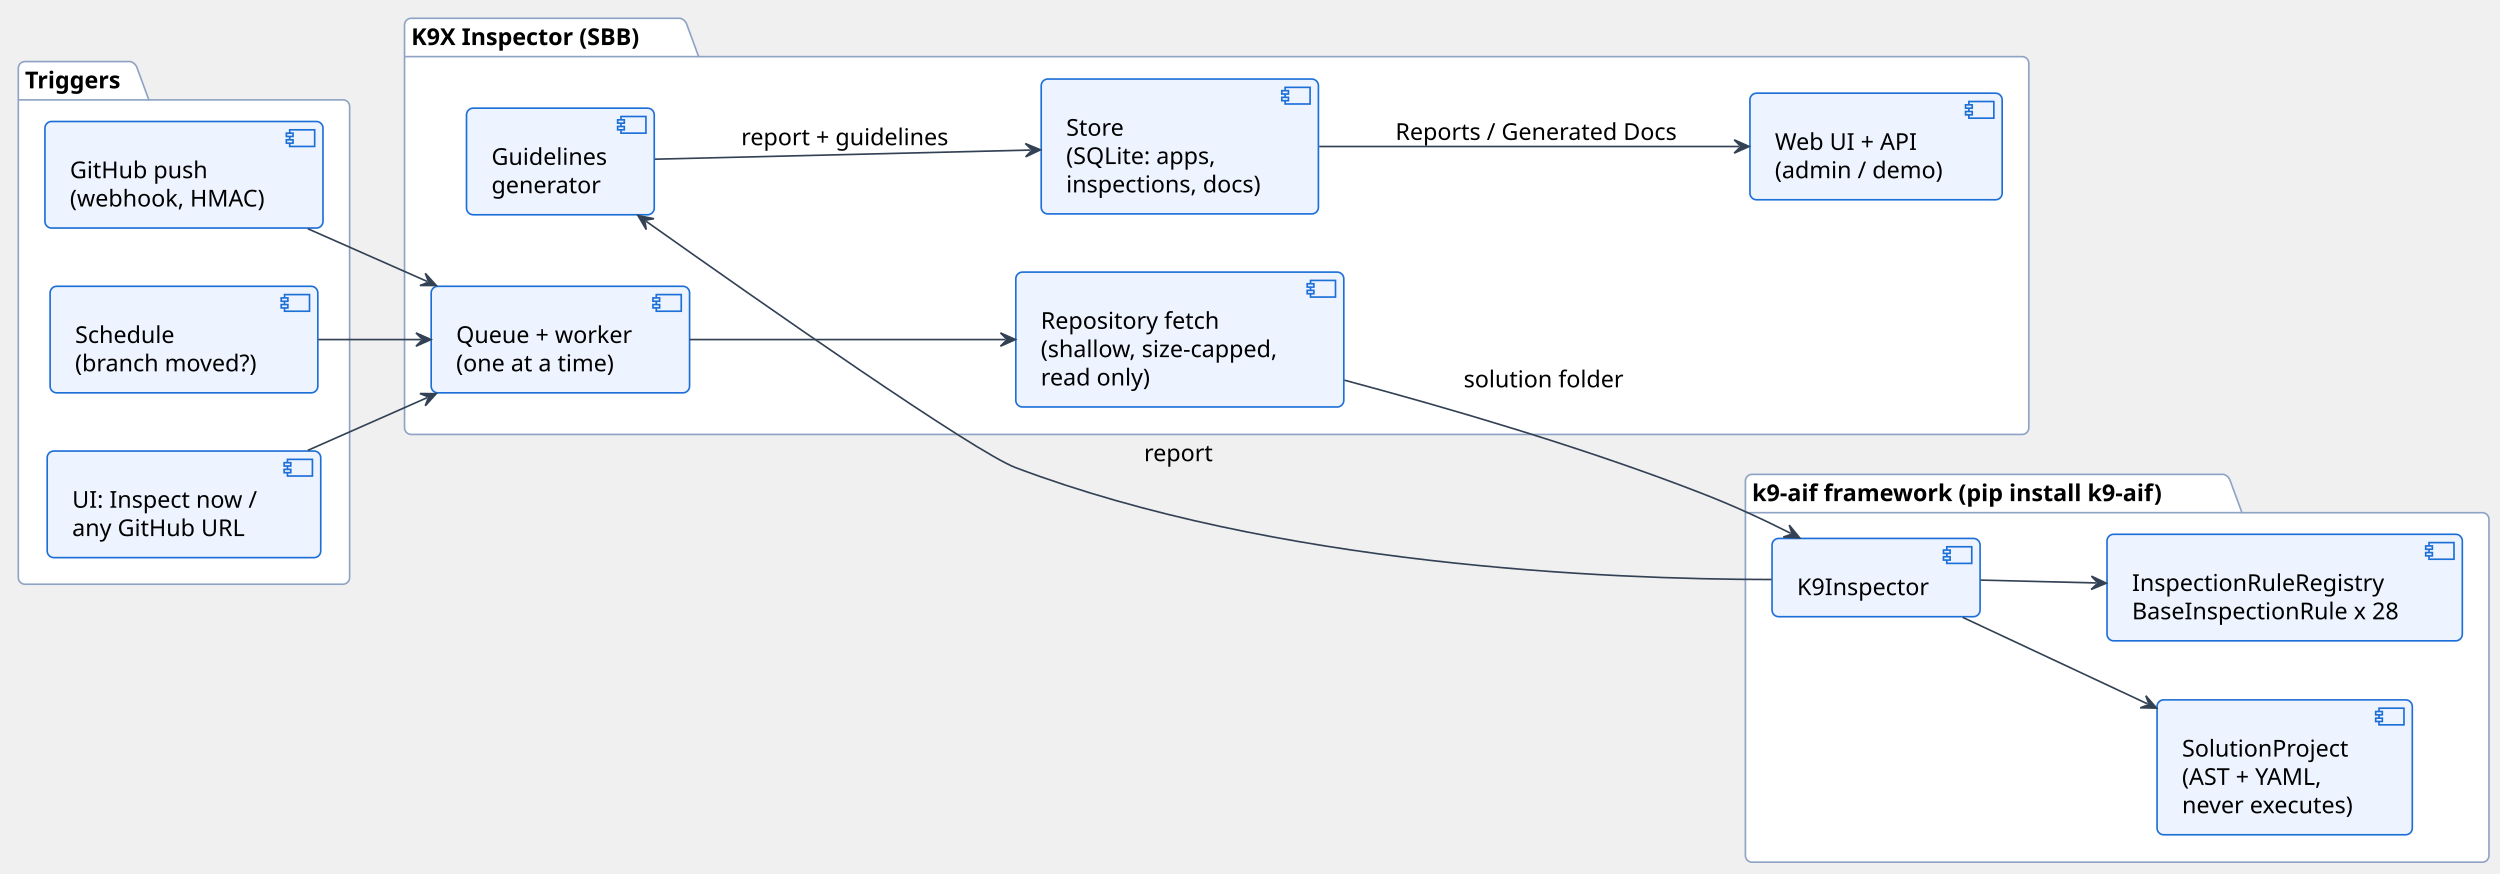
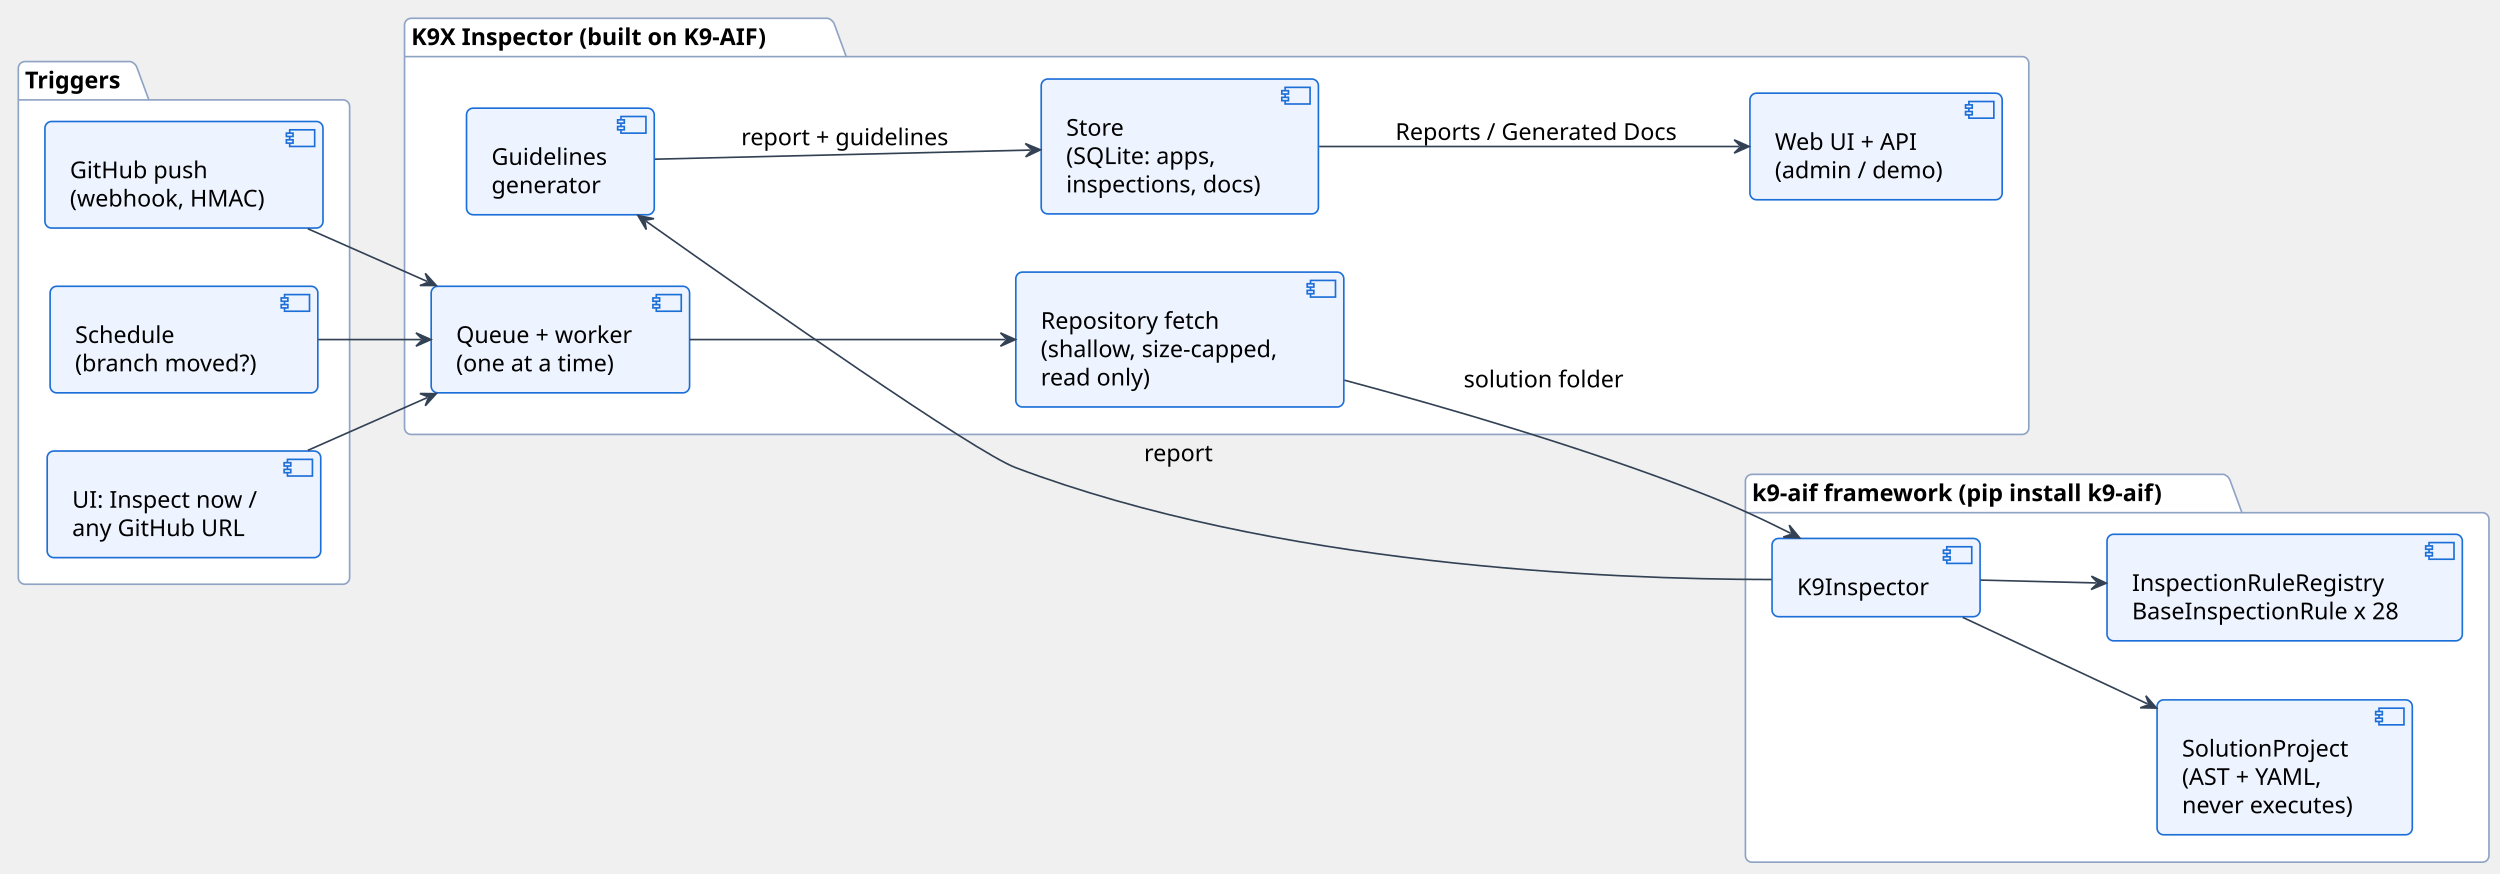
<svg xmlns="http://www.w3.org/2000/svg" contentStyleType="text/css" data-diagram-type="DESCRIPTION" height="525px" preserveAspectRatio="none" style="width:1502px;height:525px;background:#FFFFFF;" version="1.1" viewBox="0 0 1502 525" width="1502px" zoomAndPan="magnify">
  <defs />
  <g>
    <g class="cluster" data-entity="Triggers" data-source-line="11" data-uid="ent0002" id="cluster_Triggers">
      <path d="M15,37 L78.427,37 A6,6 0 0 1 82.427,41 L89.427,60.015 L206.05,60.015 A4,4 0 0 1 210.05,64.015 L210.05,347 A4,4 0 0 1 206.05,351 L15,351 A4,4 0 0 1 11,347 L11,41 A4,4 0 0 1 15,37" fill="#FFFFFF" style="stroke:#8FA3C4;stroke-width:1;" />
      <line style="stroke:#8FA3C4;stroke-width:1;" x1="11" x2="89.427" y1="60.015" y2="60.015" />
      <text fill="#000000" font-family="Verdana" font-size="14" font-weight="bold" lengthAdjust="spacing" textLength="65.427" x="15" y="53.075">Triggers</text>
    </g>
-     <g class="cluster" data-entity="K9X Inspector .SBB." data-source-line="17" data-uid="ent0006" id="cluster_K9X Inspector .SBB.">
-       <path d="M247.05,11 L408.743,11 A6,6 0 0 1 412.743,15 L419.743,34.015 L1214.9,34.015 A4,4 0 0 1 1218.9,38.015 L1218.9,257 A4,4 0 0 1 1214.9,261 L247.05,261 A4,4 0 0 1 243.05,257 L243.05,15 A4,4 0 0 1 247.05,11" fill="#FFFFFF" style="stroke:#8FA3C4;stroke-width:1;" />
-       <line style="stroke:#8FA3C4;stroke-width:1;" x1="243.05" x2="419.743" y1="34.015" y2="34.015" />
-       <text fill="#000000" font-family="Verdana" font-size="14" font-weight="bold" lengthAdjust="spacing" textLength="163.693" x="247.05" y="27.075">K9X Inspector (SBB)</text>
+     <g class="cluster" data-entity="K9X Inspector .built on K9-AIF." data-source-line="17" data-uid="ent0006" id="cluster_K9X Inspector .built on K9-AIF.">
+       <path d="M247.05,11 L497.419,11 A6,6 0 0 1 501.419,15 L508.419,34.015 L1214.9,34.015 A4,4 0 0 1 1218.9,38.015 L1218.9,257 A4,4 0 0 1 1214.9,261 L247.05,261 A4,4 0 0 1 243.05,257 L243.05,15 A4,4 0 0 1 247.05,11" fill="#FFFFFF" style="stroke:#8FA3C4;stroke-width:1;" />
+       <line style="stroke:#8FA3C4;stroke-width:1;" x1="243.05" x2="508.419" y1="34.015" y2="34.015" />
+       <text fill="#000000" font-family="Verdana" font-size="14" font-weight="bold" lengthAdjust="spacing" textLength="252.369" x="247.05" y="27.075">K9X Inspector (built on K9-AIF)</text>
    </g>
    <g class="cluster" data-entity="k9-aif framework .pip install k9-aif." data-source-line="25" data-uid="ent0012" id="cluster_k9-aif framework .pip install k9-aif.">
      <path d="M1052.64,285 L1335.965,285 A6,6 0 0 1 1339.965,289 L1346.965,308.015 L1491.37,308.015 A4,4 0 0 1 1495.37,312.015 L1495.37,514 A4,4 0 0 1 1491.37,518 L1052.64,518 A4,4 0 0 1 1048.64,514 L1048.64,289 A4,4 0 0 1 1052.64,285" fill="#FFFFFF" style="stroke:#8FA3C4;stroke-width:1;" />
      <line style="stroke:#8FA3C4;stroke-width:1;" x1="1048.64" x2="1346.965" y1="308.015" y2="308.015" />
      <text fill="#000000" font-family="Verdana" font-size="14" font-weight="bold" lengthAdjust="spacing" textLength="285.325" x="1052.64" y="301.075">k9-aif framework (pip install k9-aif)</text>
    </g>
    <g class="entity" data-entity="WH" data-source-line="12" data-uid="ent0003" id="entity_WH">
      <rect fill="#EEF4FF" height="64.029" rx="4" ry="4" style="stroke:#1D6FD8;stroke-width:1;" width="167.053" x="27" y="72.99" />
      <rect fill="#EEF4FF" height="10" style="stroke:#1D6FD8;stroke-width:1;" width="15" x="174.053" y="77.99" />
      <rect fill="#EEF4FF" height="2" style="stroke:#1D6FD8;stroke-width:1;" width="4" x="172.053" y="79.99" />
      <rect fill="#EEF4FF" height="2" style="stroke:#1D6FD8;stroke-width:1;" width="4" x="172.053" y="83.99" />
      <text fill="#000000" font-family="Verdana" font-size="14" lengthAdjust="spacing" textLength="86.974" x="42" y="107.065">GitHub push</text>
      <text fill="#000000" font-family="Verdana" font-size="14" lengthAdjust="spacing" textLength="127.053" x="42" y="124.08">(webhook, HMAC)</text>
    </g>
    <g class="entity" data-entity="SCH" data-source-line="13" data-uid="ent0004" id="entity_SCH">
      <rect fill="#EEF4FF" height="64.029" rx="4" ry="4" style="stroke:#1D6FD8;stroke-width:1;" width="160.852" x="30.1" y="171.99" />
      <rect fill="#EEF4FF" height="10" style="stroke:#1D6FD8;stroke-width:1;" width="15" x="170.952" y="176.99" />
      <rect fill="#EEF4FF" height="2" style="stroke:#1D6FD8;stroke-width:1;" width="4" x="168.952" y="178.99" />
      <rect fill="#EEF4FF" height="2" style="stroke:#1D6FD8;stroke-width:1;" width="4" x="168.952" y="182.99" />
      <text fill="#000000" font-family="Verdana" font-size="14" lengthAdjust="spacing" textLength="63.827" x="45.1" y="206.065">Schedule</text>
      <text fill="#000000" font-family="Verdana" font-size="14" lengthAdjust="spacing" textLength="120.853" x="45.1" y="223.08">(branch moved?)</text>
    </g>
    <g class="entity" data-entity="UI" data-source-line="14" data-uid="ent0005" id="entity_UI">
      <rect fill="#EEF4FF" height="64.029" rx="4" ry="4" style="stroke:#1D6FD8;stroke-width:1;" width="164.352" x="28.35" y="270.99" />
      <rect fill="#EEF4FF" height="10" style="stroke:#1D6FD8;stroke-width:1;" width="15" x="172.702" y="275.99" />
      <rect fill="#EEF4FF" height="2" style="stroke:#1D6FD8;stroke-width:1;" width="4" x="170.702" y="277.99" />
      <rect fill="#EEF4FF" height="2" style="stroke:#1D6FD8;stroke-width:1;" width="4" x="170.702" y="281.99" />
      <text fill="#000000" font-family="Verdana" font-size="14" lengthAdjust="spacing" textLength="124.353" x="43.35" y="305.065">UI: Inspect now /</text>
      <text fill="#000000" font-family="Verdana" font-size="14" lengthAdjust="spacing" textLength="111.487" x="43.35" y="322.08">any GitHub URL</text>
    </g>
    <g class="entity" data-entity="Q" data-source-line="18" data-uid="ent0007" id="entity_Q">
      <rect fill="#EEF4FF" height="64.029" rx="4" ry="4" style="stroke:#1D6FD8;stroke-width:1;" width="155.247" x="259.05" y="171.99" />
      <rect fill="#EEF4FF" height="10" style="stroke:#1D6FD8;stroke-width:1;" width="15" x="394.297" y="176.99" />
      <rect fill="#EEF4FF" height="2" style="stroke:#1D6FD8;stroke-width:1;" width="4" x="392.297" y="178.99" />
      <rect fill="#EEF4FF" height="2" style="stroke:#1D6FD8;stroke-width:1;" width="4" x="392.297" y="182.99" />
      <text fill="#000000" font-family="Verdana" font-size="14" lengthAdjust="spacing" textLength="115.247" x="274.05" y="206.065">Queue + worker</text>
      <text fill="#000000" font-family="Verdana" font-size="14" lengthAdjust="spacing" textLength="106.825" x="274.05" y="223.08">(one at a time)</text>
    </g>
    <g class="entity" data-entity="R" data-source-line="19" data-uid="ent0008" id="entity_R">
      <rect fill="#EEF4FF" height="81.044" rx="4" ry="4" style="stroke:#1D6FD8;stroke-width:1;" width="197.062" x="610.3" y="163.48" />
      <rect fill="#EEF4FF" height="10" style="stroke:#1D6FD8;stroke-width:1;" width="15" x="787.362" y="168.48" />
      <rect fill="#EEF4FF" height="2" style="stroke:#1D6FD8;stroke-width:1;" width="4" x="785.362" y="170.48" />
      <rect fill="#EEF4FF" height="2" style="stroke:#1D6FD8;stroke-width:1;" width="4" x="785.362" y="174.48" />
      <text fill="#000000" font-family="Verdana" font-size="14" lengthAdjust="spacing" textLength="114.557" x="625.3" y="197.555">Repository fetch</text>
      <text fill="#000000" font-family="Verdana" font-size="14" lengthAdjust="spacing" textLength="157.062" x="625.3" y="214.57">(shallow, size-capped,</text>
      <text fill="#000000" font-family="Verdana" font-size="14" lengthAdjust="spacing" textLength="72.208" x="625.3" y="231.584">read only)</text>
    </g>
    <g class="entity" data-entity="G" data-source-line="20" data-uid="ent0009" id="entity_G">
      <rect fill="#EEF4FF" height="64.029" rx="4" ry="4" style="stroke:#1D6FD8;stroke-width:1;" width="112.796" x="280.28" y="64.99" />
      <rect fill="#EEF4FF" height="10" style="stroke:#1D6FD8;stroke-width:1;" width="15" x="373.076" y="69.99" />
      <rect fill="#EEF4FF" height="2" style="stroke:#1D6FD8;stroke-width:1;" width="4" x="371.076" y="71.99" />
      <rect fill="#EEF4FF" height="2" style="stroke:#1D6FD8;stroke-width:1;" width="4" x="371.076" y="75.99" />
      <text fill="#000000" font-family="Verdana" font-size="14" lengthAdjust="spacing" textLength="72.796" x="295.28" y="99.065">Guidelines</text>
      <text fill="#000000" font-family="Verdana" font-size="14" lengthAdjust="spacing" textLength="68.633" x="295.28" y="116.08">generator</text>
    </g>
    <g class="entity" data-entity="S" data-source-line="21" data-uid="ent0010" id="entity_S">
      <rect fill="#EEF4FF" height="81.044" rx="4" ry="4" style="stroke:#1D6FD8;stroke-width:1;" width="166.54" x="625.56" y="47.48" />
      <rect fill="#EEF4FF" height="10" style="stroke:#1D6FD8;stroke-width:1;" width="15" x="772.1" y="52.48" />
      <rect fill="#EEF4FF" height="2" style="stroke:#1D6FD8;stroke-width:1;" width="4" x="770.1" y="54.48" />
      <rect fill="#EEF4FF" height="2" style="stroke:#1D6FD8;stroke-width:1;" width="4" x="770.1" y="58.48" />
      <text fill="#000000" font-family="Verdana" font-size="14" lengthAdjust="spacing" textLength="37.898" x="640.56" y="81.555">Store</text>
      <text fill="#000000" font-family="Verdana" font-size="14" lengthAdjust="spacing" textLength="101.958" x="640.56" y="98.57">(SQLite: apps,</text>
      <text fill="#000000" font-family="Verdana" font-size="14" lengthAdjust="spacing" textLength="126.54" x="640.56" y="115.585">inspections, docs)</text>
    </g>
    <g class="entity" data-entity="W" data-source-line="22" data-uid="ent0011" id="entity_W">
      <rect fill="#EEF4FF" height="64.029" rx="4" ry="4" style="stroke:#1D6FD8;stroke-width:1;" width="151.542" x="1051.36" y="55.99" />
      <rect fill="#EEF4FF" height="10" style="stroke:#1D6FD8;stroke-width:1;" width="15" x="1182.902" y="60.99" />
      <rect fill="#EEF4FF" height="2" style="stroke:#1D6FD8;stroke-width:1;" width="4" x="1180.902" y="62.99" />
      <rect fill="#EEF4FF" height="2" style="stroke:#1D6FD8;stroke-width:1;" width="4" x="1180.902" y="66.99" />
      <text fill="#000000" font-family="Verdana" font-size="14" lengthAdjust="spacing" textLength="97.173" x="1066.36" y="90.065">Web UI + API</text>
      <text fill="#000000" font-family="Verdana" font-size="14" lengthAdjust="spacing" textLength="111.542" x="1066.36" y="107.08">(admin / demo)</text>
    </g>
    <g class="entity" data-entity="KI" data-source-line="26" data-uid="ent0013" id="entity_KI">
      <rect fill="#EEF4FF" height="47.015" rx="4" ry="4" style="stroke:#1D6FD8;stroke-width:1;" width="124.991" x="1064.64" y="323.49" />
      <rect fill="#EEF4FF" height="10" style="stroke:#1D6FD8;stroke-width:1;" width="15" x="1169.631" y="328.49" />
      <rect fill="#EEF4FF" height="2" style="stroke:#1D6FD8;stroke-width:1;" width="4" x="1167.631" y="330.49" />
      <rect fill="#EEF4FF" height="2" style="stroke:#1D6FD8;stroke-width:1;" width="4" x="1167.631" y="334.49" />
      <text fill="#000000" font-family="Verdana" font-size="14" lengthAdjust="spacing" textLength="84.991" x="1079.64" y="357.565">K9Inspector</text>
    </g>
    <g class="entity" data-entity="SP" data-source-line="27" data-uid="ent0014" id="entity_SP">
      <rect fill="#EEF4FF" height="81.044" rx="4" ry="4" style="stroke:#1D6FD8;stroke-width:1;" width="153.347" x="1295.96" y="420.48" />
      <rect fill="#EEF4FF" height="10" style="stroke:#1D6FD8;stroke-width:1;" width="15" x="1429.307" y="425.48" />
      <rect fill="#EEF4FF" height="2" style="stroke:#1D6FD8;stroke-width:1;" width="4" x="1427.307" y="427.48" />
      <rect fill="#EEF4FF" height="2" style="stroke:#1D6FD8;stroke-width:1;" width="4" x="1427.307" y="431.48" />
      <text fill="#000000" font-family="Verdana" font-size="14" lengthAdjust="spacing" textLength="106.367" x="1310.96" y="454.555">SolutionProject</text>
      <text fill="#000000" font-family="Verdana" font-size="14" lengthAdjust="spacing" textLength="98.294" x="1310.96" y="471.57">(AST + YAML,</text>
      <text fill="#000000" font-family="Verdana" font-size="14" lengthAdjust="spacing" textLength="113.347" x="1310.96" y="488.584">never executes)</text>
    </g>
    <g class="entity" data-entity="RR" data-source-line="28" data-uid="ent0015" id="entity_RR">
      <rect fill="#EEF4FF" height="64.029" rx="4" ry="4" style="stroke:#1D6FD8;stroke-width:1;" width="213.462" x="1265.9" y="320.99" />
      <rect fill="#EEF4FF" height="10" style="stroke:#1D6FD8;stroke-width:1;" width="15" x="1459.362" y="325.99" />
      <rect fill="#EEF4FF" height="2" style="stroke:#1D6FD8;stroke-width:1;" width="4" x="1457.362" y="327.99" />
      <rect fill="#EEF4FF" height="2" style="stroke:#1D6FD8;stroke-width:1;" width="4" x="1457.362" y="331.99" />
      <text fill="#000000" font-family="Verdana" font-size="14" lengthAdjust="spacing" textLength="161.602" x="1280.9" y="355.065">InspectionRuleRegistry</text>
      <text fill="#000000" font-family="Verdana" font-size="14" lengthAdjust="spacing" textLength="173.462" x="1280.9" y="372.08">BaseInspectionRule x 28</text>
    </g>
    <g class="link" data-entity-1="WH" data-entity-2="Q" data-source-line="31" data-uid="lnk16" id="link_WH_Q">
      <path d="M184.92,137.42 C209.69,148.36 231.841,158.148 256.631,169.088" fill="none" id="WH-to-Q" style="stroke:#334155;stroke-width:1;" />
      <polygon fill="#334155" points="262.12,171.51,255.501,164.217,257.546,169.491,252.271,171.536,262.12,171.51" style="stroke:#334155;stroke-width:1;" />
    </g>
    <g class="link" data-entity-1="SCH" data-entity-2="Q" data-source-line="32" data-uid="lnk17" id="link_SCH_Q">
      <path d="M191.18,204 C213.21,204 231.05,204 252.91,204" fill="none" id="SCH-to-Q" style="stroke:#334155;stroke-width:1;" />
      <polygon fill="#334155" points="258.91,204,249.91,200,253.91,204,249.91,208,258.91,204" style="stroke:#334155;stroke-width:1;" />
    </g>
    <g class="link" data-entity-1="UI" data-entity-2="Q" data-source-line="33" data-uid="lnk18" id="link_UI_Q">
      <path d="M184.92,270.58 C209.69,259.64 231.841,249.852 256.631,238.912" fill="none" id="UI-to-Q" style="stroke:#334155;stroke-width:1;" />
      <polygon fill="#334155" points="262.12,236.49,252.271,236.464,257.546,238.509,255.501,243.783,262.12,236.49" style="stroke:#334155;stroke-width:1;" />
    </g>
    <g class="link" data-entity-1="Q" data-entity-2="R" data-source-line="34" data-uid="lnk19" id="link_Q_R">
      <path d="M414.37,204 C471.12,204 542.87,204 604.08,204" fill="none" id="Q-to-R" style="stroke:#334155;stroke-width:1;" />
      <polygon fill="#334155" points="610.08,204,601.08,200,605.08,204,601.08,208,610.08,204" style="stroke:#334155;stroke-width:1;" />
    </g>
    <g class="link" data-entity-1="R" data-entity-2="KI" data-source-line="35" data-uid="lnk20" id="link_R_KI">
      <path d="M807.7,228.42 C869.78,245.01 951.3,268.82 1021.36,296 C1041.45,303.79 1057.599,311.235 1075.859,320.415" fill="none" id="R-to-KI" style="stroke:#334155;stroke-width:1;" />
      <polygon fill="#334155" points="1081.22,323.11,1074.976,315.494,1076.753,320.864,1071.382,322.641,1081.22,323.11" style="stroke:#334155;stroke-width:1;" />
      <text fill="#000000" font-family="Verdana" font-size="14" lengthAdjust="spacing" textLength="100.427" x="879.36" y="232.695">solution folder</text>
    </g>
    <g class="link" data-entity-1="KI" data-entity-2="SP" data-source-line="36" data-uid="lnk21" id="link_KI_SP">
      <path d="M1179.18,370.9 C1212.93,386.7 1252.336,405.146 1290.246,422.896" fill="none" id="KI-to-SP" style="stroke:#334155;stroke-width:1;" />
      <polygon fill="#334155" points="1295.68,425.44,1289.225,418.001,1291.152,423.32,1285.833,425.246,1295.68,425.44" style="stroke:#334155;stroke-width:1;" />
    </g>
    <g class="link" data-entity-1="KI" data-entity-2="RR" data-source-line="37" data-uid="lnk22" id="link_KI_RR">
      <path d="M1189.89,348.52 C1212.86,349.09 1233.622,349.604 1259.442,350.234" fill="none" id="KI-to-RR" style="stroke:#334155;stroke-width:1;" />
      <polygon fill="#334155" points="1265.44,350.38,1256.54,346.162,1260.441,350.258,1256.345,354.159,1265.44,350.38" style="stroke:#334155;stroke-width:1;" />
    </g>
    <g class="link" data-entity-1="KI" data-entity-2="G" data-source-line="38" data-uid="lnk23" id="link_KI_G">
      <path d="M1064.37,348.18 C965.3,348.1 766.17,339.75 610.3,281 C585.59,271.68 459.116,183.208 388.146,132.929" fill="none" id="KI-to-G" style="stroke:#334155;stroke-width:1;" />
      <polygon fill="#334155" points="383.25,129.46,388.281,137.927,387.33,132.351,392.906,131.399,383.25,129.46" style="stroke:#334155;stroke-width:1;" />
      <text fill="#000000" font-family="Verdana" font-size="14" lengthAdjust="spacing" textLength="43.025" x="687.33" y="277.075">report</text>
    </g>
    <g class="link" data-entity-1="G" data-entity-2="S" data-source-line="39" data-uid="lnk24" id="link_G_S">
      <path d="M393.49,95.64 C454.99,94.15 548.522,91.876 619.092,90.156" fill="none" id="G-to-S" style="stroke:#334155;stroke-width:1;" />
      <polygon fill="#334155" points="625.09,90.01,615.995,86.231,620.091,90.132,616.19,94.228,625.09,90.01" style="stroke:#334155;stroke-width:1;" />
      <text fill="#000000" font-family="Verdana" font-size="14" lengthAdjust="spacing" textLength="134.989" x="445.3" y="87.245">report + guidelines</text>
    </g>
    <g class="link" data-entity-1="S" data-entity-2="W" data-source-line="40" data-uid="lnk25" id="link_S_W">
      <path d="M792.58,88 C867.86,88 972.04,88 1044.89,88" fill="none" id="S-to-W" style="stroke:#334155;stroke-width:1;" />
      <polygon fill="#334155" points="1050.89,88,1041.89,84,1045.89,88,1041.89,92,1050.89,88" style="stroke:#334155;stroke-width:1;" />
      <text fill="#000000" font-family="Verdana" font-size="14" lengthAdjust="spacing" textLength="182.431" x="838.36" y="84.075">Reports / Generated Docs</text>
    </g>
  </g>
</svg>
